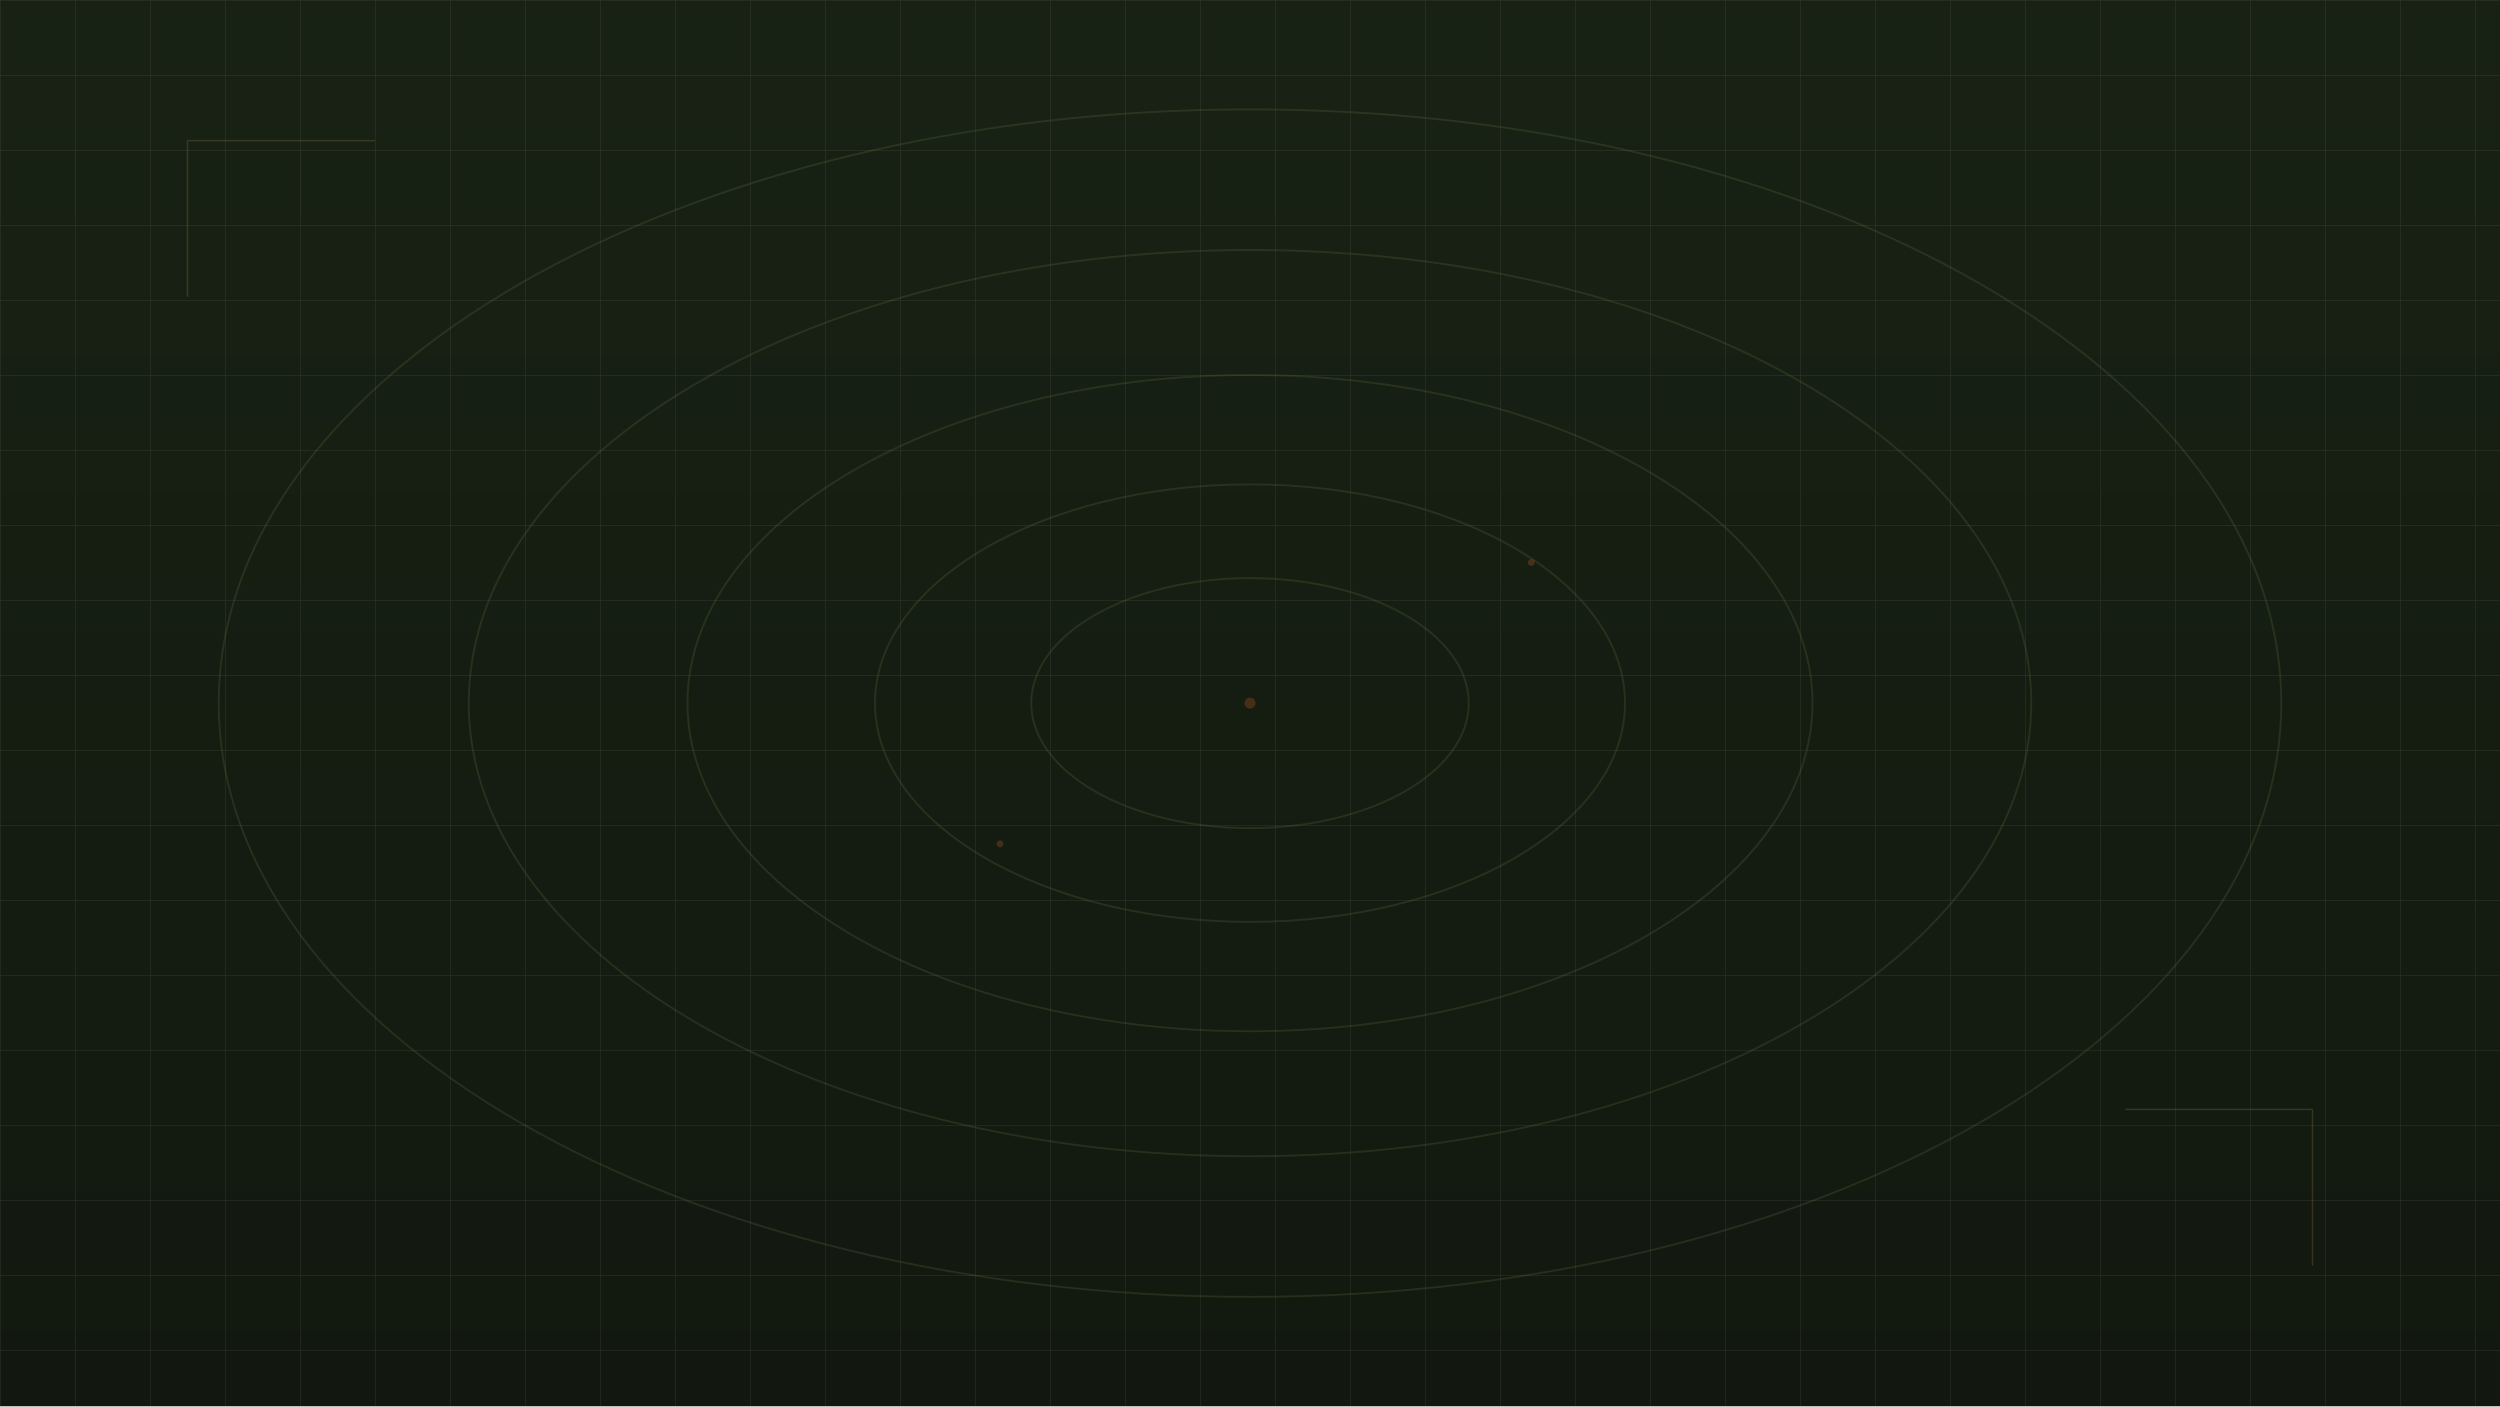
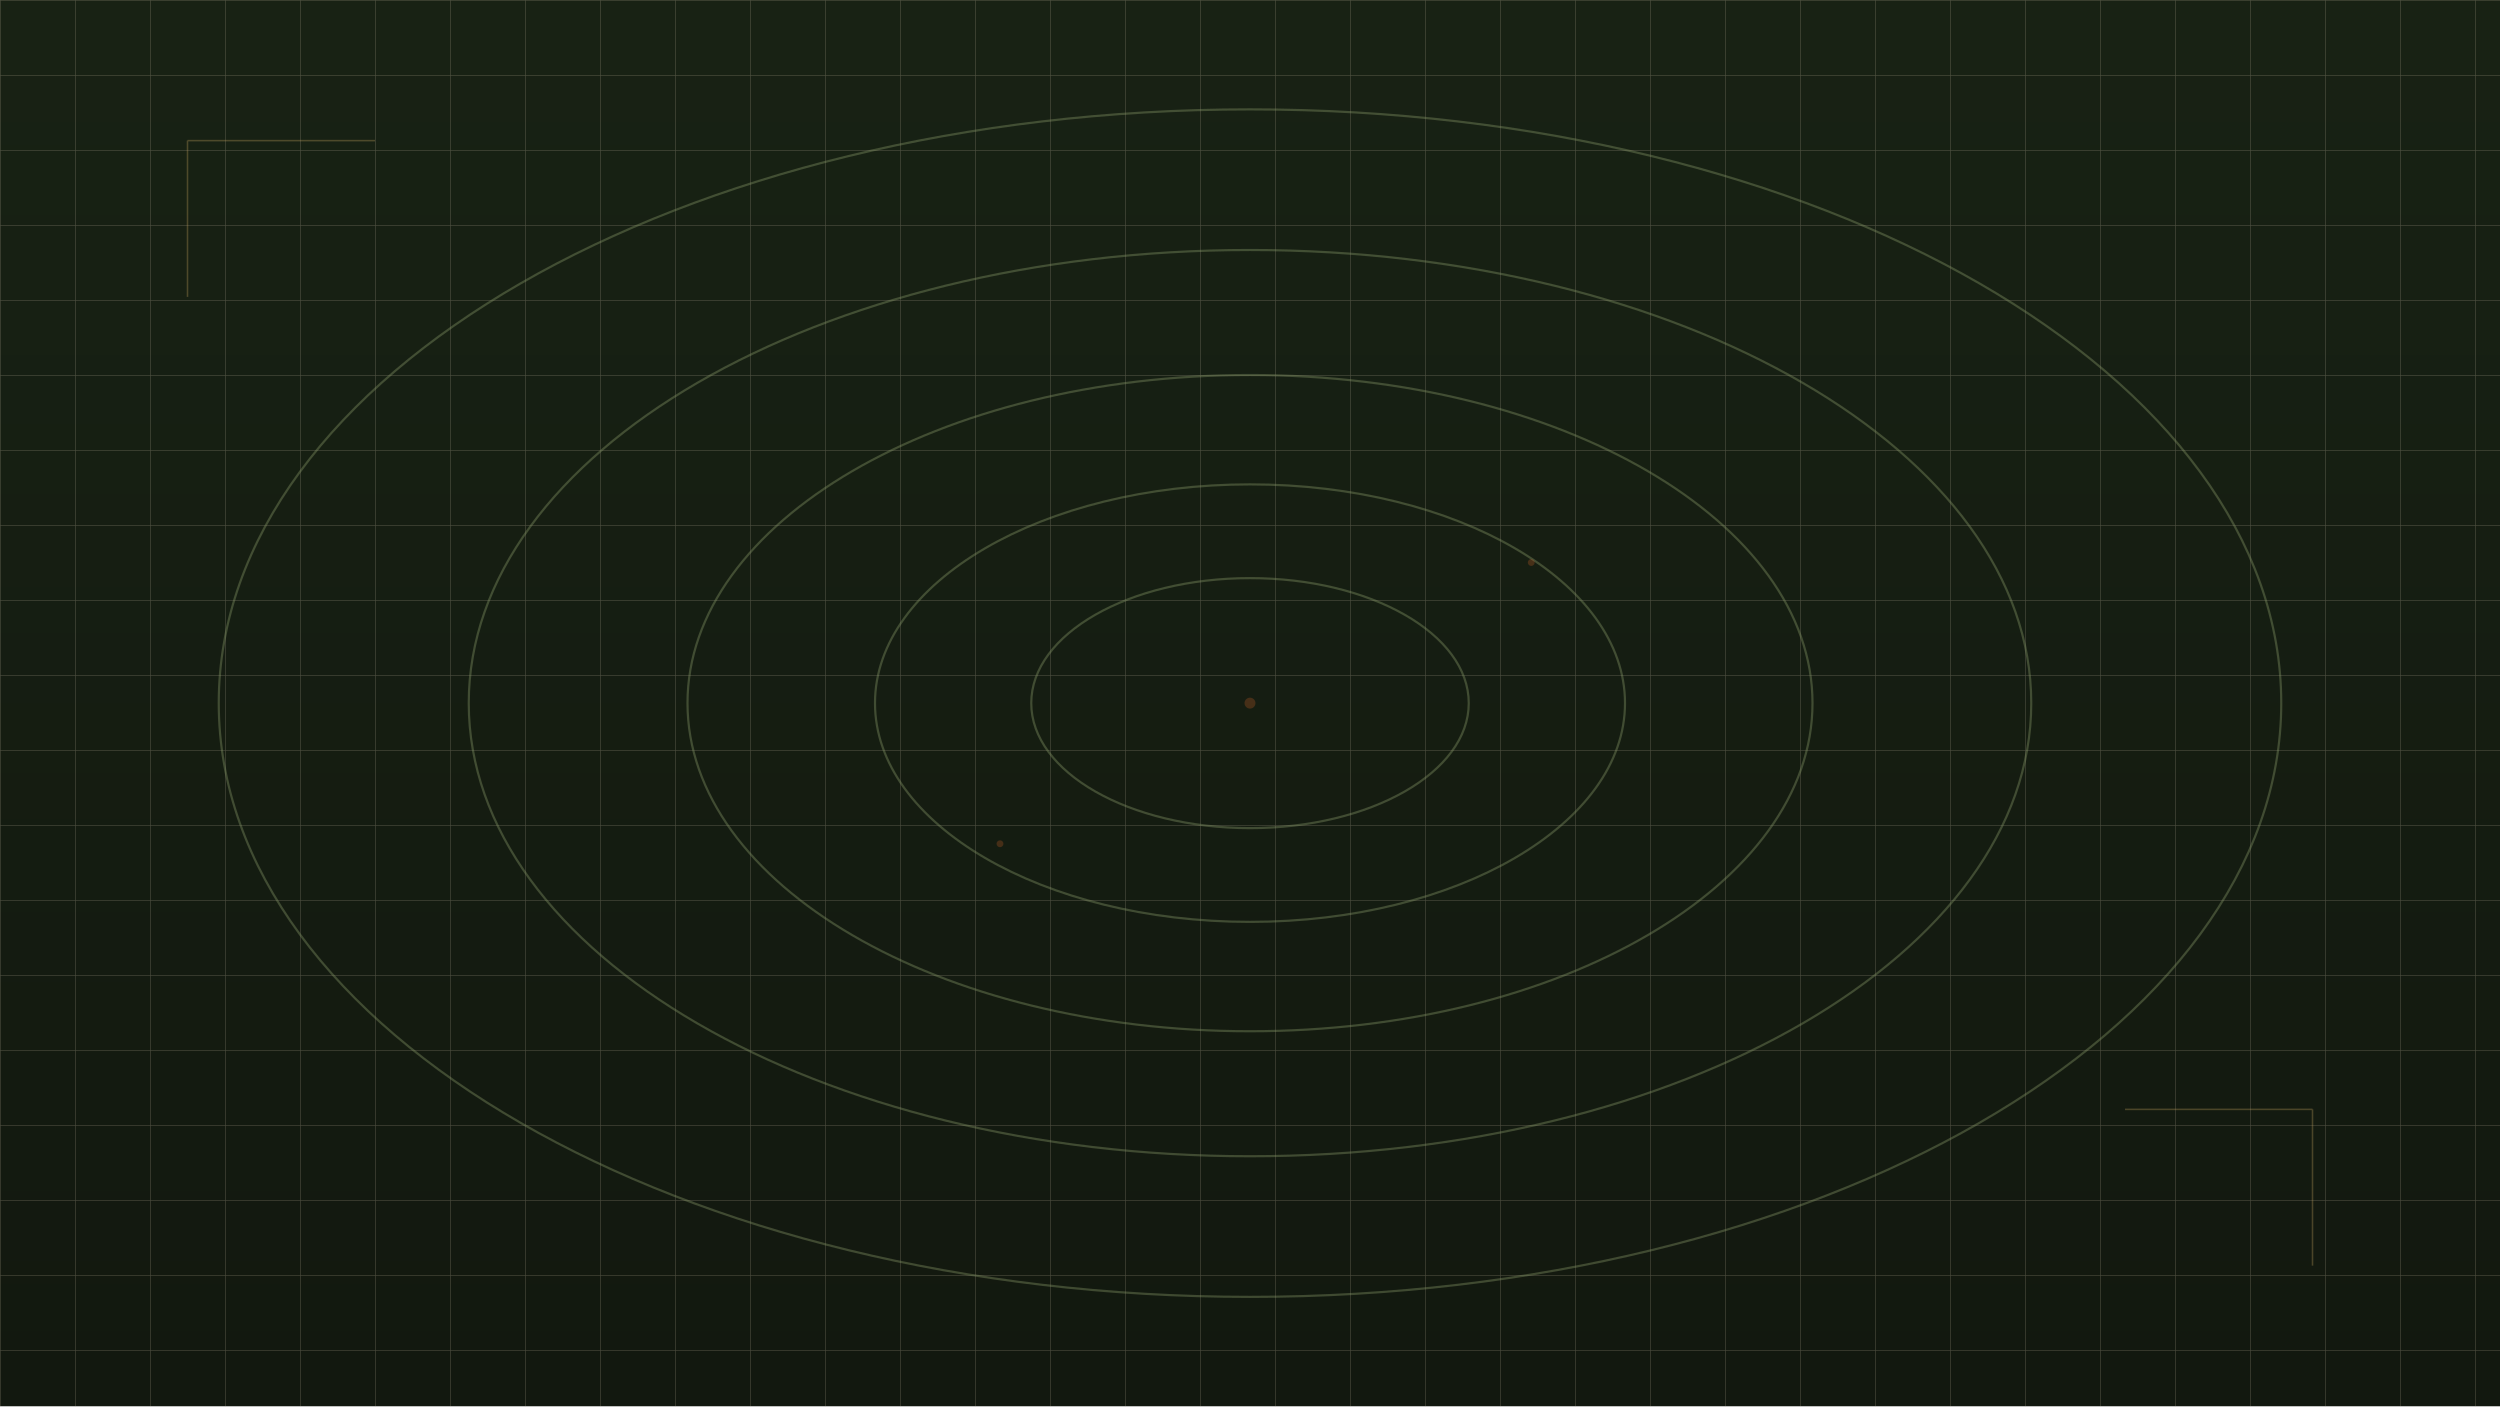
<svg xmlns="http://www.w3.org/2000/svg" viewBox="0 0 1600 900" preserveAspectRatio="xMidYMid slice">
  <defs>
    <linearGradient id="ytBandWash" x1="0" y1="0" x2="0" y2="1">
      <stop offset="0" stop-color="#182214" />
      <stop offset="1" stop-color="#12180f" />
    </linearGradient>
    <pattern id="ytBandGrid" width="48" height="48" patternUnits="userSpaceOnUse">
-       <path d="M48 0H0V48" fill="none" stroke="#d9cbb4" stroke-width="0.7" opacity="0.14" />
+       <path d="M48 0H0V48" fill="none" stroke="#d9cbb4" stroke-width="0.8" opacity="0.28" />
    </pattern>
  </defs>
  <rect width="1600" height="900" fill="url(#ytBandWash)" />
  <rect width="1600" height="900" fill="url(#ytBandGrid)" />
-   <g fill="none" stroke="#6B7A45" stroke-width="1.2" opacity="0.22">
+   <g fill="none" stroke="#8a9a68" stroke-width="1.4" opacity="0.38">
    <ellipse cx="800" cy="450" rx="140" ry="80" />
    <ellipse cx="800" cy="450" rx="240" ry="140" />
    <ellipse cx="800" cy="450" rx="360" ry="210" />
    <ellipse cx="800" cy="450" rx="500" ry="290" />
    <ellipse cx="800" cy="450" rx="660" ry="380" />
  </g>
-   <g stroke="#C4A15A" stroke-width="0.9" opacity="0.2" fill="none">
+   <g stroke="#C4A15A" stroke-width="1" opacity="0.32" fill="none">
    <path d="M120 90H240" />
    <path d="M120 90V190" />
    <path d="M1360 710H1480" />
    <path d="M1480 710V810" />
  </g>
  <g fill="#C45C26" opacity="0.28">
    <circle cx="800" cy="450" r="3.5" />
    <circle cx="980" cy="360" r="2.2" />
    <circle cx="640" cy="540" r="2.2" />
  </g>
</svg>
